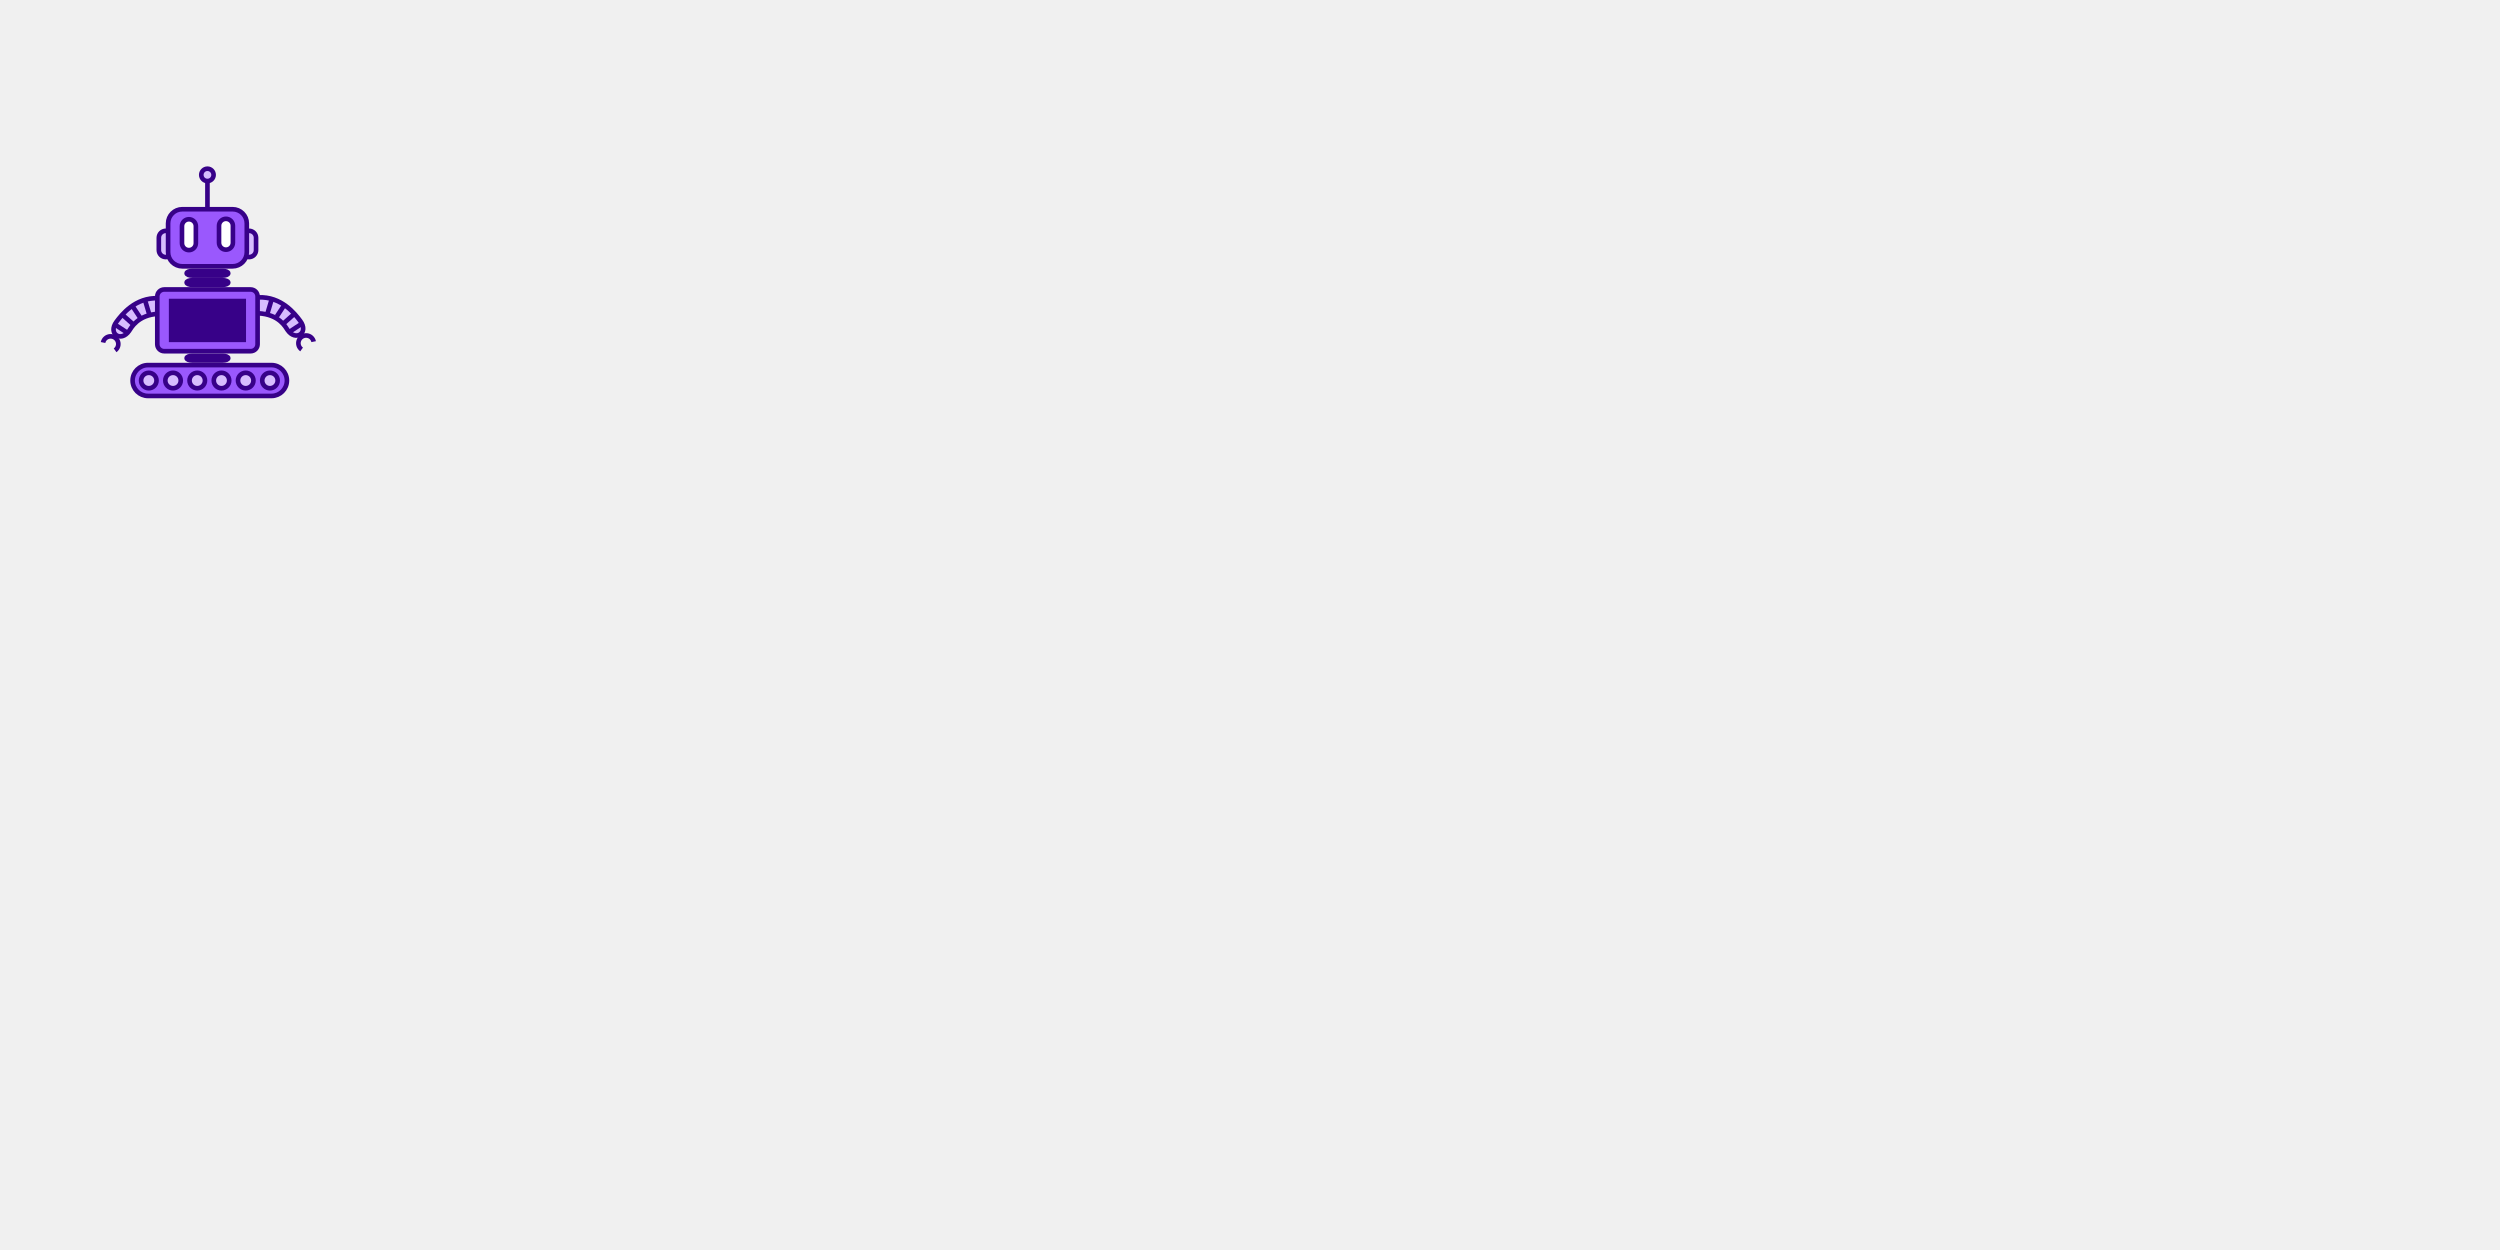
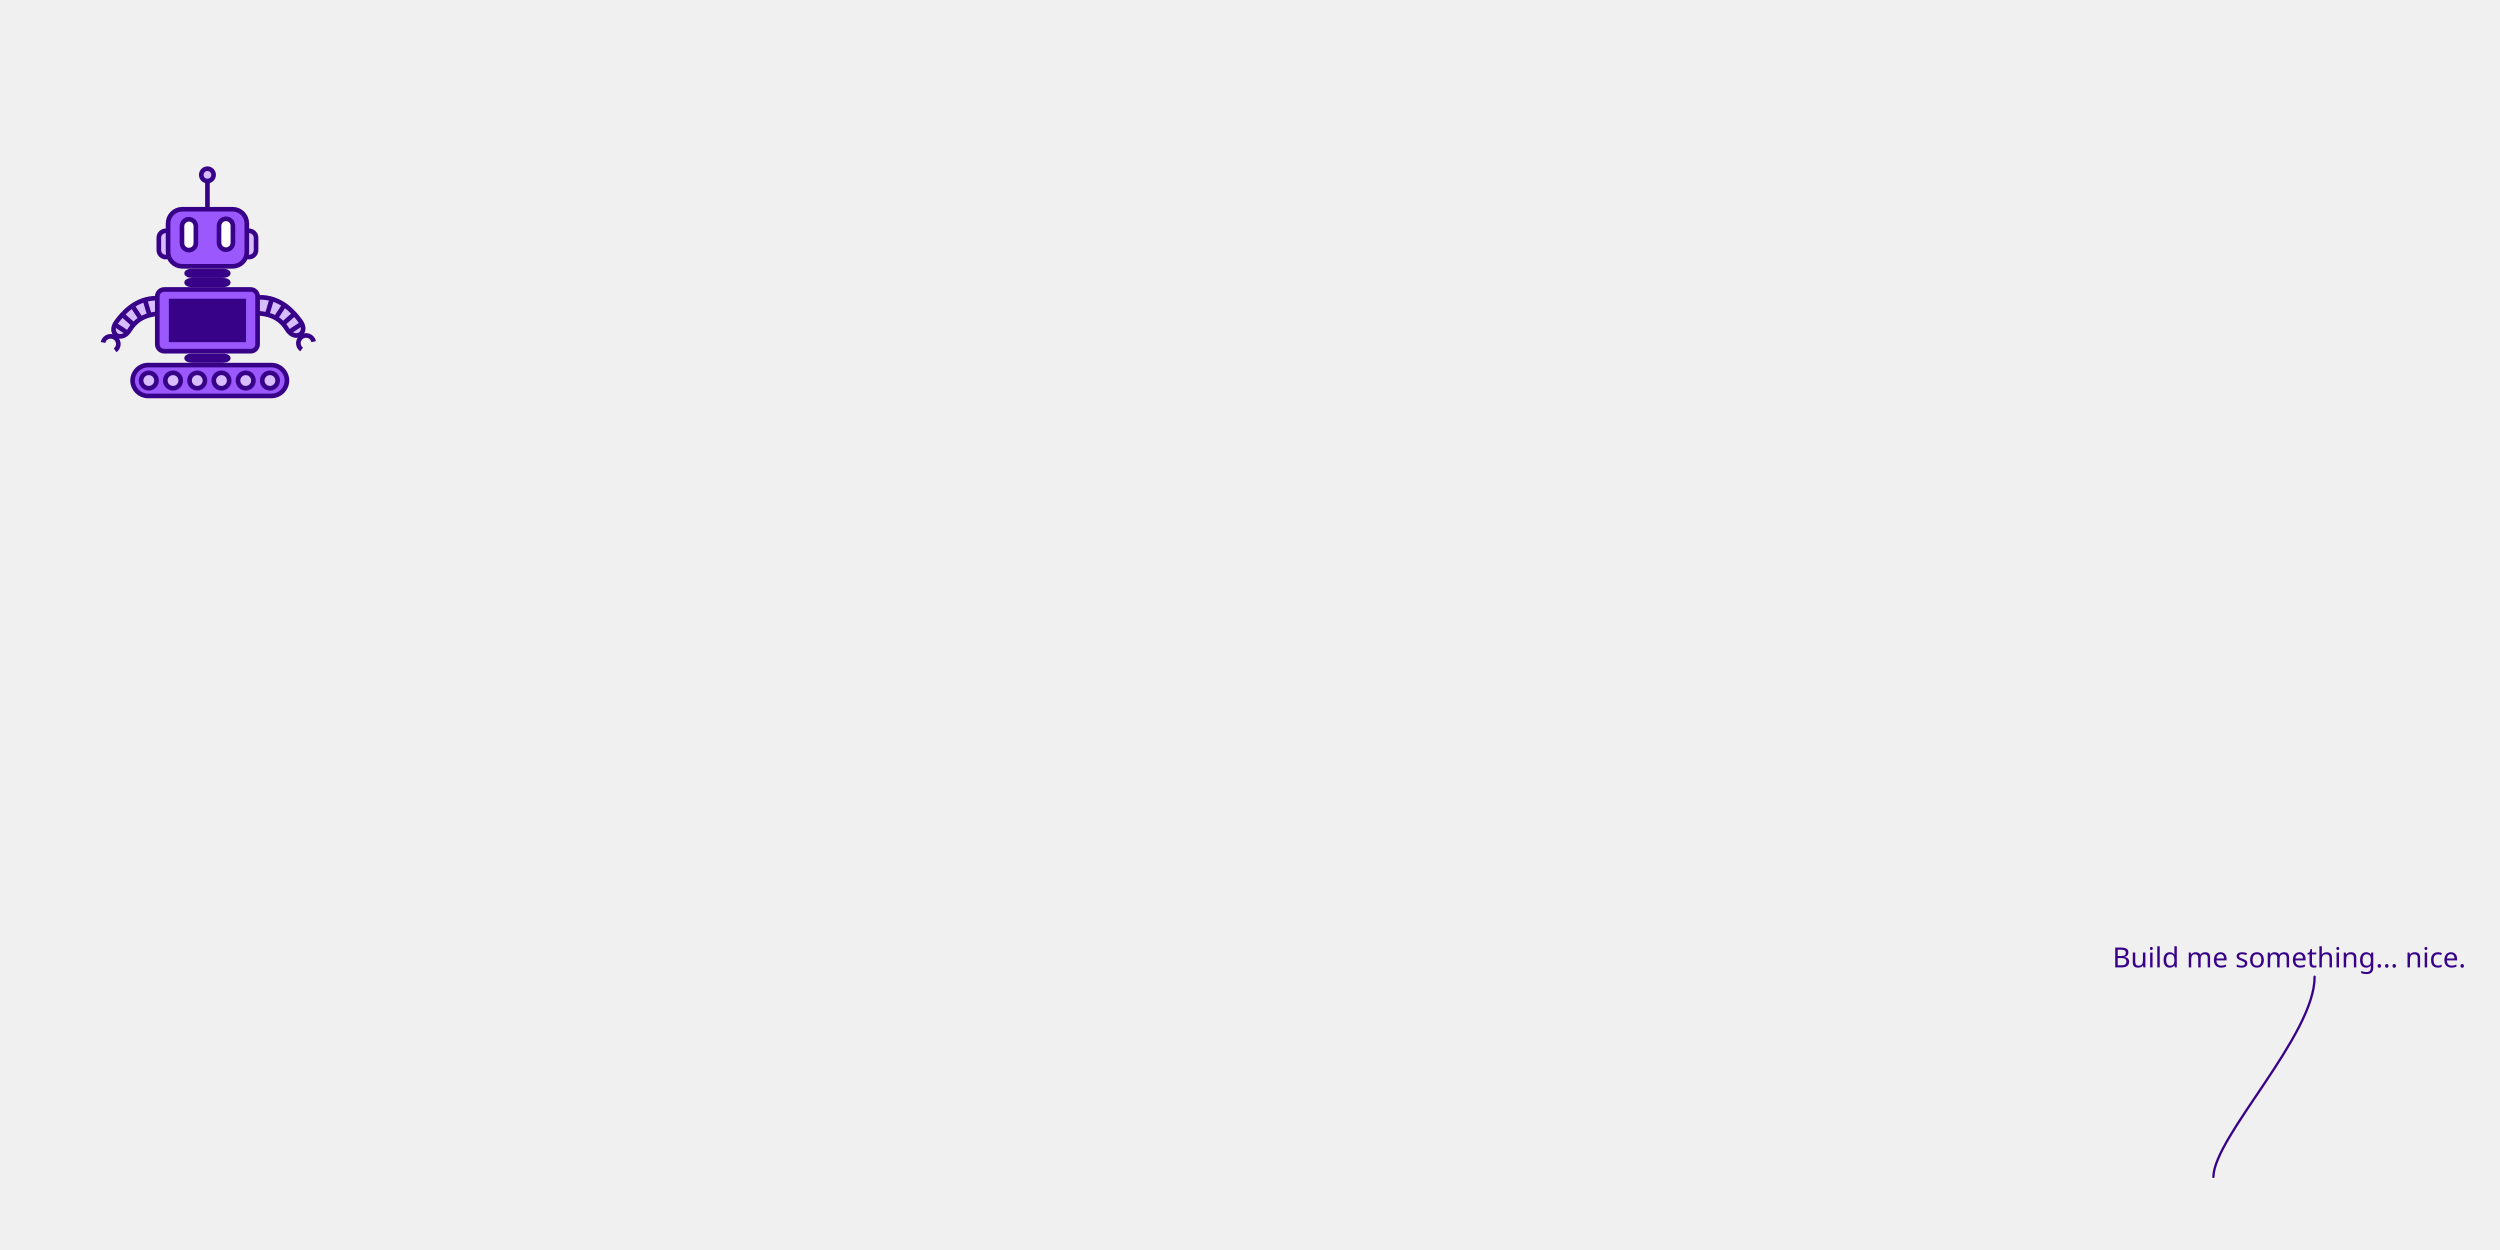
<svg xmlns="http://www.w3.org/2000/svg" xmlns:xlink="http://www.w3.org/1999/xlink" width="6480" height="3240" viewBox="0 0 540 270" version="1.1" id="svg1">
  <defs id="defs1">
    <linearGradient id="swatch44">
      <stop style="stop-color:#ff80f1;stop-opacity:1;" offset="0" id="stop44" />
    </linearGradient>
    <linearGradient id="swatch43">
      <stop style="stop-color:#ff80f1;stop-opacity:1;" offset="0" id="stop43" />
    </linearGradient>
    <pattern xlink:href="#pattern12" preserveAspectRatio="xMidYMid" id="pattern15" patternTransform="translate(-4.2089842e-6,-2.1347655e-5)" />
    <pattern xlink:href="#pattern11" preserveAspectRatio="xMidYMid" id="pattern13" patternTransform="translate(-4.2089842e-6,-1.1347656e-5)" />
    <pattern patternUnits="userSpaceOnUse" width="145.163" height="23.961" patternTransform="translate(194.6471,528.9346)" preserveAspectRatio="xMidYMid" id="pattern11">
      <rect style="fill:#ffffff;stroke:#6002ee;stroke-width:12;stroke-dasharray:none" id="rect11-6" width="133.163" height="11.961" x="6" y="6" rx="18" />
    </pattern>
    <pattern patternUnits="userSpaceOnUse" width="145.163" height="23.961" patternTransform="translate(194.6471,528.9346)" preserveAspectRatio="xMidYMid" id="pattern12">
      <rect style="fill:url(#pattern13);stroke:none" width="145.163" height="23.961" x="0" y="0" id="rect12" />
    </pattern>
    <pattern patternUnits="userSpaceOnUse" width="145.163" height="23.961" patternTransform="translate(194.6471,528.9346)" preserveAspectRatio="xMidYMid" id="pattern14">
      <rect style="fill:url(#pattern15);stroke:none" width="145.163" height="23.961" x="0" y="0" id="rect13" />
    </pattern>
  </defs>
  <g id="layer1">
-     <rect style="fill:#9a58fd;fill-opacity:1;stroke:#370188;stroke-width:1;stroke-dasharray:none;stroke-opacity:1" id="rect18" width="33.333" height="6.667" x="28.641" y="78.86" rx="3.333" />
-     <rect style="fill:#d7bdfe;fill-opacity:1;stroke:#370188;stroke-width:1;stroke-dasharray:none;stroke-opacity:1" id="rect10-8" width="3" height="5.667" x="34.307" y="49.86" rx="1.5" />
-     <rect style="fill:#d7bdfe;fill-opacity:1;stroke:#370188;stroke-width:1;stroke-dasharray:none;stroke-opacity:1" id="rect10-8-8" width="3" height="5.667" x="52.307" y="49.86" rx="1.5" />
-     <rect style="fill:#9a58fd;fill-opacity:1;stroke:#370188;stroke-width:1;stroke-dasharray:none;stroke-opacity:1" id="rect9" width="17" height="12.333" x="36.307" y="45.193" rx="3.06" />
-     <rect style="fill:#ffffff;fill-opacity:1;stroke:#370188;stroke-width:1;stroke-dasharray:none;stroke-opacity:1" id="rect10" width="3" height="6.667" x="39.307" y="47.359" rx="1.5" />
-     <rect style="fill:#ffffff;fill-opacity:1;stroke:#370188;stroke-width:1;stroke-dasharray:none;stroke-opacity:1" id="rect10-9" width="3" height="6.667" x="47.307" y="47.265" rx="1.5" />
-     <circle style="fill:#d7bdfe;fill-opacity:1;stroke:#370188;stroke-width:1;stroke-dasharray:none;stroke-opacity:1" id="path10" cx="44.807" cy="37.772" r="1.333" />
-     <circle style="fill:#d7bdfe;fill-opacity:1;stroke:#370188;stroke-width:1;stroke-dasharray:none;stroke-opacity:1" id="path10-3" cx="32.141" cy="82.193" r="1.667" />
-     <circle style="fill:#d7bdfe;fill-opacity:1;stroke:#370188;stroke-width:1;stroke-dasharray:none;stroke-opacity:1" id="path10-9" cx="58.307" cy="82.193" r="1.667" />
-     <path style="fill:#ffffff;stroke:#370188;stroke-width:1;stroke-dasharray:none;stroke-opacity:1" d="m 44.807,39.31 v 5.663" id="path11" />
-     <rect style="fill:#ffffff;stroke:#370188;stroke-width:1;stroke-dasharray:none;stroke-opacity:1" id="rect11" width="9" height="1" x="40.307" y="58.527" rx="1.217" />
-     <rect style="fill:#ffffff;stroke:#370188;stroke-width:1;stroke-dasharray:none;stroke-opacity:1" id="rect11-0" width="9" height="1" x="40.307" y="60.527" rx="1.217" />
-     <rect style="fill:#ffffff;stroke:#370188;stroke-width:1;stroke-dasharray:none;stroke-opacity:1" id="rect11-0-5" width="9" height="1" x="40.307" y="76.86" rx="1.217" />
-     <circle style="fill:#d7bdfe;fill-opacity:1;stroke:#370188;stroke-width:1;stroke-dasharray:none;stroke-opacity:1" id="path10-4" cx="37.374" cy="82.193" r="1.667" />
-     <circle style="fill:#d7bdfe;fill-opacity:1;stroke:#370188;stroke-width:1;stroke-dasharray:none;stroke-opacity:1" id="path10-7" cx="42.607" cy="82.193" r="1.667" />
-     <circle style="fill:#d7bdfe;fill-opacity:1;stroke:#370188;stroke-width:1;stroke-dasharray:none;stroke-opacity:1" id="path10-1" cx="47.841" cy="82.193" r="1.667" />
-     <circle style="fill:#d7bdfe;fill-opacity:1;stroke:#370188;stroke-width:1;stroke-dasharray:none;stroke-opacity:1" id="path10-74" cx="53.074" cy="82.193" r="1.667" />
-     <path style="fill:#d7bdfe;fill-opacity:1;stroke:#370188;stroke-width:1;stroke-dasharray:none;stroke-opacity:1" d="m 55.759,67.669 c 4.571,0.221 5.936,3.01 6.37,3.64 1.723,2.499 4.656,0.607 2.722,-1.991 -1.151,-1.546 -4.067,-5.313 -9.044,-5.086" id="path19" />
-     <path style="fill:none;fill-opacity:1;stroke:#370188;stroke-width:1;stroke-dasharray:none;stroke-opacity:1" id="path21" d="m 65.146,75.482 a 1.667,1.667 0 0 1 -0.597,-1.923 1.667,1.667 0 0 1 1.69,-1.094 1.667,1.667 0 0 1 1.51,1.332" />
-     <path style="fill:none;fill-opacity:1;stroke:#370188;stroke-width:1;stroke-dasharray:none;stroke-opacity:1" d="m 57.75,67.789 0.933,-3.145" id="path22" />
-     <path style="fill:none;fill-opacity:1;stroke:#370188;stroke-width:1;stroke-dasharray:none;stroke-opacity:1" d="m 59.764,68.392 1.616,-2.461" id="path23" />
-     <path style="fill:none;fill-opacity:1;stroke:#370188;stroke-width:1;stroke-dasharray:none;stroke-opacity:1" d="m 61.264,69.849 2.191,-1.952" id="path24" />
-     <path style="fill:none;fill-opacity:1;stroke:#370188;stroke-width:1;stroke-dasharray:none;stroke-opacity:1" d="m 62.522,71.671 2.711,-1.779" id="path25" />
-     <path style="fill:#d7bdfe;fill-opacity:1;stroke:#370188;stroke-width:1;stroke-dasharray:none;stroke-opacity:1" d="m 34.292,67.774 c -4.571,0.221 -5.979,3.093 -6.414,3.722 -1.723,2.499 -4.656,0.607 -2.722,-1.991 1.151,-1.546 4.067,-5.313 9.044,-5.086" id="path19-3" />
-     <path style="fill:none;fill-opacity:1;stroke:#370188;stroke-width:1;stroke-dasharray:none;stroke-opacity:1" id="path21-9" d="m -24.862,75.669 a 1.667,1.667 0 0 1 -0.597,-1.923 1.667,1.667 0 0 1 1.69,-1.094 1.667,1.667 0 0 1 1.51,1.332" transform="scale(-1,1)" />
-     <path style="fill:none;fill-opacity:1;stroke:#370188;stroke-width:1;stroke-dasharray:none;stroke-opacity:1" d="m 32.258,67.976 -0.933,-3.145" id="path22-6" />
-     <path style="fill:none;fill-opacity:1;stroke:#370188;stroke-width:1;stroke-dasharray:none;stroke-opacity:1" d="m 30.244,68.58 -1.616,-2.461" id="path23-4" />
-     <path style="fill:none;fill-opacity:1;stroke:#370188;stroke-width:1;stroke-dasharray:none;stroke-opacity:1" d="m 28.744,70.037 -2.191,-1.952" id="path24-9" />
-     <path style="fill:none;fill-opacity:1;stroke:#370188;stroke-width:1;stroke-dasharray:none;stroke-opacity:1" d="m 27.486,71.859 -2.711,-1.779" id="path25-2" />
-     <rect style="fill:#9a58fd;fill-opacity:1;stroke:#370188;stroke-width:1;stroke-dasharray:none;stroke-opacity:1" id="rect16" width="21.667" height="13.333" x="33.974" y="62.527" rx="1.5" />
-     <rect style="fill:#370188;fill-opacity:1;stroke:none;stroke-width:0;stroke-dasharray:none" id="rect17" width="16.667" height="9.375" x="36.474" y="64.527" />
+     <g id="g1">
+       <rect style="fill:#9a58fd;fill-opacity:1;stroke:#370188;stroke-width:1;stroke-dasharray:none;stroke-opacity:1" id="rect18" width="33.333" height="6.667" x="28.641" y="78.86" rx="3.333" />
+       <rect style="fill:#d7bdfe;fill-opacity:1;stroke:#370188;stroke-width:1;stroke-dasharray:none;stroke-opacity:1" id="rect10-8" width="3" height="5.667" x="34.307" y="49.86" rx="1.5" />
+       <rect style="fill:#d7bdfe;fill-opacity:1;stroke:#370188;stroke-width:1;stroke-dasharray:none;stroke-opacity:1" id="rect10-8-8" width="3" height="5.667" x="52.307" y="49.86" rx="1.5" />
+       <rect style="fill:#9a58fd;fill-opacity:1;stroke:#370188;stroke-width:1;stroke-dasharray:none;stroke-opacity:1" id="rect9" width="17" height="12.333" x="36.307" y="45.193" rx="3.06" />
+       <rect style="fill:#ffffff;fill-opacity:1;stroke:#370188;stroke-width:1;stroke-dasharray:none;stroke-opacity:1" id="rect10" width="3" height="6.667" x="39.307" y="47.359" rx="1.5" />
+       <rect style="fill:#ffffff;fill-opacity:1;stroke:#370188;stroke-width:1;stroke-dasharray:none;stroke-opacity:1" id="rect10-9" width="3" height="6.667" x="47.307" y="47.265" rx="1.5" />
+       <circle style="fill:#d7bdfe;fill-opacity:1;stroke:#370188;stroke-width:1;stroke-dasharray:none;stroke-opacity:1" id="path10" cx="44.807" cy="37.772" r="1.333" />
+       <circle style="fill:#d7bdfe;fill-opacity:1;stroke:#370188;stroke-width:1;stroke-dasharray:none;stroke-opacity:1" id="path10-3" cx="32.141" cy="82.193" r="1.667" />
+       <circle style="fill:#d7bdfe;fill-opacity:1;stroke:#370188;stroke-width:1;stroke-dasharray:none;stroke-opacity:1" id="path10-9" cx="58.307" cy="82.193" r="1.667" />
+       <path style="fill:#ffffff;stroke:#370188;stroke-width:1;stroke-dasharray:none;stroke-opacity:1" d="m 44.807,39.31 v 5.663" id="path11" />
+       <rect style="fill:#ffffff;stroke:#370188;stroke-width:1;stroke-dasharray:none;stroke-opacity:1" id="rect11" width="9" height="1" x="40.307" y="58.527" rx="1.217" />
+       <rect style="fill:#ffffff;stroke:#370188;stroke-width:1;stroke-dasharray:none;stroke-opacity:1" id="rect11-0" width="9" height="1" x="40.307" y="60.527" rx="1.217" />
+       <rect style="fill:#ffffff;stroke:#370188;stroke-width:1;stroke-dasharray:none;stroke-opacity:1" id="rect11-0-5" width="9" height="1" x="40.307" y="76.86" rx="1.217" />
+       <circle style="fill:#d7bdfe;fill-opacity:1;stroke:#370188;stroke-width:1;stroke-dasharray:none;stroke-opacity:1" id="path10-4" cx="37.374" cy="82.193" r="1.667" />
+       <circle style="fill:#d7bdfe;fill-opacity:1;stroke:#370188;stroke-width:1;stroke-dasharray:none;stroke-opacity:1" id="path10-7" cx="42.607" cy="82.193" r="1.667" />
+       <circle style="fill:#d7bdfe;fill-opacity:1;stroke:#370188;stroke-width:1;stroke-dasharray:none;stroke-opacity:1" id="path10-1" cx="47.841" cy="82.193" r="1.667" />
+       <circle style="fill:#d7bdfe;fill-opacity:1;stroke:#370188;stroke-width:1;stroke-dasharray:none;stroke-opacity:1" id="path10-74" cx="53.074" cy="82.193" r="1.667" />
+       <path style="fill:#d7bdfe;fill-opacity:1;stroke:#370188;stroke-width:1;stroke-dasharray:none;stroke-opacity:1" d="m 55.759,67.669 c 4.571,0.221 5.936,3.01 6.37,3.64 1.723,2.499 4.656,0.607 2.722,-1.991 -1.151,-1.546 -4.067,-5.313 -9.044,-5.086" id="path19" />
+       <path style="fill:none;fill-opacity:1;stroke:#370188;stroke-width:1;stroke-dasharray:none;stroke-opacity:1" id="path21" d="m 65.146,75.482 a 1.667,1.667 0 0 1 -0.597,-1.923 1.667,1.667 0 0 1 1.69,-1.094 1.667,1.667 0 0 1 1.51,1.332" />
+       <path style="fill:none;fill-opacity:1;stroke:#370188;stroke-width:1;stroke-dasharray:none;stroke-opacity:1" d="m 57.75,67.789 0.933,-3.145" id="path22" />
+       <path style="fill:none;fill-opacity:1;stroke:#370188;stroke-width:1;stroke-dasharray:none;stroke-opacity:1" d="m 59.764,68.392 1.616,-2.461" id="path23" />
+       <path style="fill:none;fill-opacity:1;stroke:#370188;stroke-width:1;stroke-dasharray:none;stroke-opacity:1" d="m 61.264,69.849 2.191,-1.952" id="path24" />
+       <path style="fill:none;fill-opacity:1;stroke:#370188;stroke-width:1;stroke-dasharray:none;stroke-opacity:1" d="m 62.522,71.671 2.711,-1.779" id="path25" />
+       <path style="fill:#d7bdfe;fill-opacity:1;stroke:#370188;stroke-width:1;stroke-dasharray:none;stroke-opacity:1" d="m 34.292,67.774 c -4.571,0.221 -5.979,3.093 -6.414,3.722 -1.723,2.499 -4.656,0.607 -2.722,-1.991 1.151,-1.546 4.067,-5.313 9.044,-5.086" id="path19-3" />
+       <path style="fill:none;fill-opacity:1;stroke:#370188;stroke-width:1;stroke-dasharray:none;stroke-opacity:1" id="path21-9" d="m -24.862,75.669 a 1.667,1.667 0 0 1 -0.597,-1.923 1.667,1.667 0 0 1 1.69,-1.094 1.667,1.667 0 0 1 1.51,1.332" transform="scale(-1,1)" />
+       <path style="fill:none;fill-opacity:1;stroke:#370188;stroke-width:1;stroke-dasharray:none;stroke-opacity:1" d="m 32.258,67.976 -0.933,-3.145" id="path22-6" />
+       <path style="fill:none;fill-opacity:1;stroke:#370188;stroke-width:1;stroke-dasharray:none;stroke-opacity:1" d="m 30.244,68.58 -1.616,-2.461" id="path23-4" />
+       <path style="fill:none;fill-opacity:1;stroke:#370188;stroke-width:1;stroke-dasharray:none;stroke-opacity:1" d="m 28.744,70.037 -2.191,-1.952" id="path24-9" />
+       <path style="fill:none;fill-opacity:1;stroke:#370188;stroke-width:1;stroke-dasharray:none;stroke-opacity:1" d="m 27.486,71.859 -2.711,-1.779" id="path25-2" />
+       <rect style="fill:#9a58fd;fill-opacity:1;stroke:#370188;stroke-width:1;stroke-dasharray:none;stroke-opacity:1" id="rect16" width="21.667" height="13.333" x="33.974" y="62.527" rx="1.5" />
+       <rect style="fill:#370188;fill-opacity:1;stroke:none;stroke-width:0;stroke-dasharray:none" id="rect17" width="16.667" height="9.375" x="36.474" y="64.527" />
+     </g>
+     <g id="g2-5" transform="translate(-21.9976,2.325661)">
+       <text xml:space="preserve" style="font-style:normal;font-variant:normal;font-weight:normal;font-stretch:normal;font-size:19.05px;font-family:'Nanum Pen';-inkscape-font-specification:'Nanum Pen';text-align:center;letter-spacing:0px;word-spacing:0px;writing-mode:lr-tb;direction:ltr;text-anchor:middle;white-space:pre;inline-size:257.687;display:inline;fill:#370188;fill-opacity:1;stroke:none;stroke-width:1.587;stroke-linecap:round;stroke-dasharray:none;stroke-opacity:1" x="-17.829" y="156.497" id="text17-6-5-0-9-6" transform="matrix(0.3149606,0,0,0.3149606,527.5484,157.3397)">
+         <tspan x="-17.829" y="156.497" id="tspan1">Build me something... nice.</tspan>
+       </text>
+       <path style="fill:none;fill-opacity:1;stroke:#370188;stroke-width:0.5;stroke-linecap:round;stroke-dasharray:none;stroke-opacity:1" d="m 500.093,251.878 c 0.094,-8.621 21.953,-30.678 21.857,-43.233" id="path13-1-9-2-1-7-8-0-7-8" />
+     </g>
  </g>
</svg>
